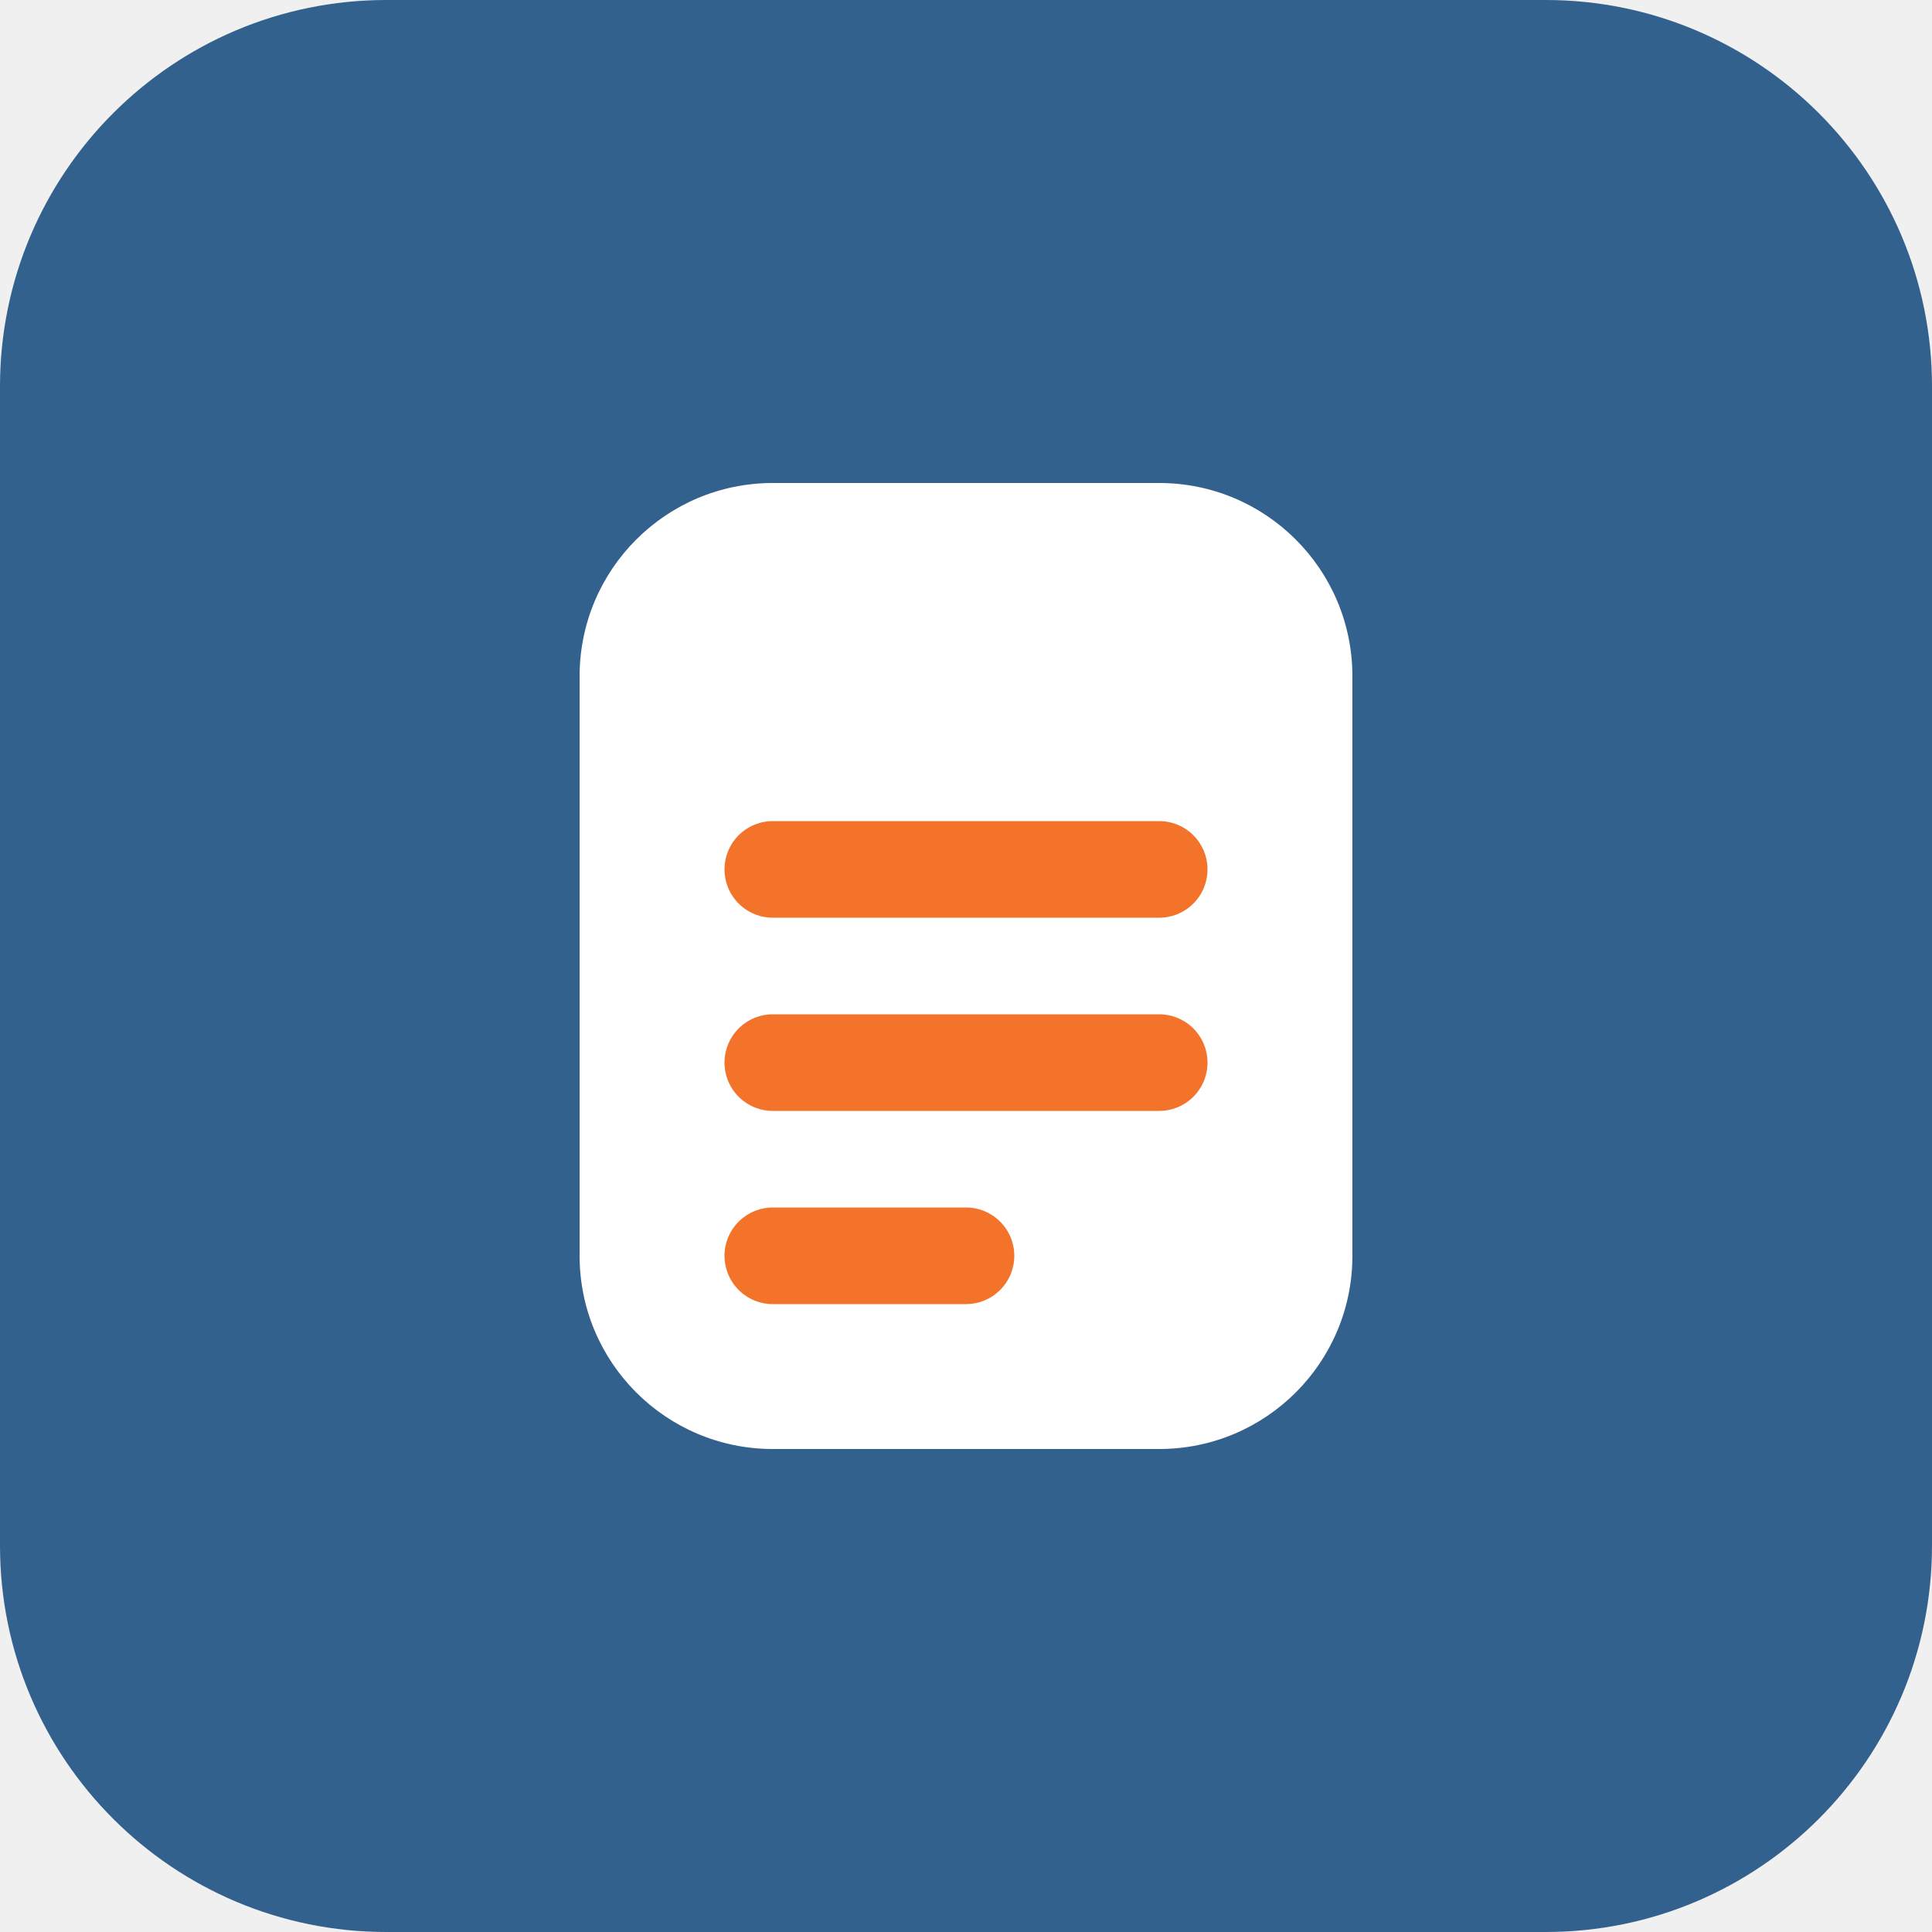
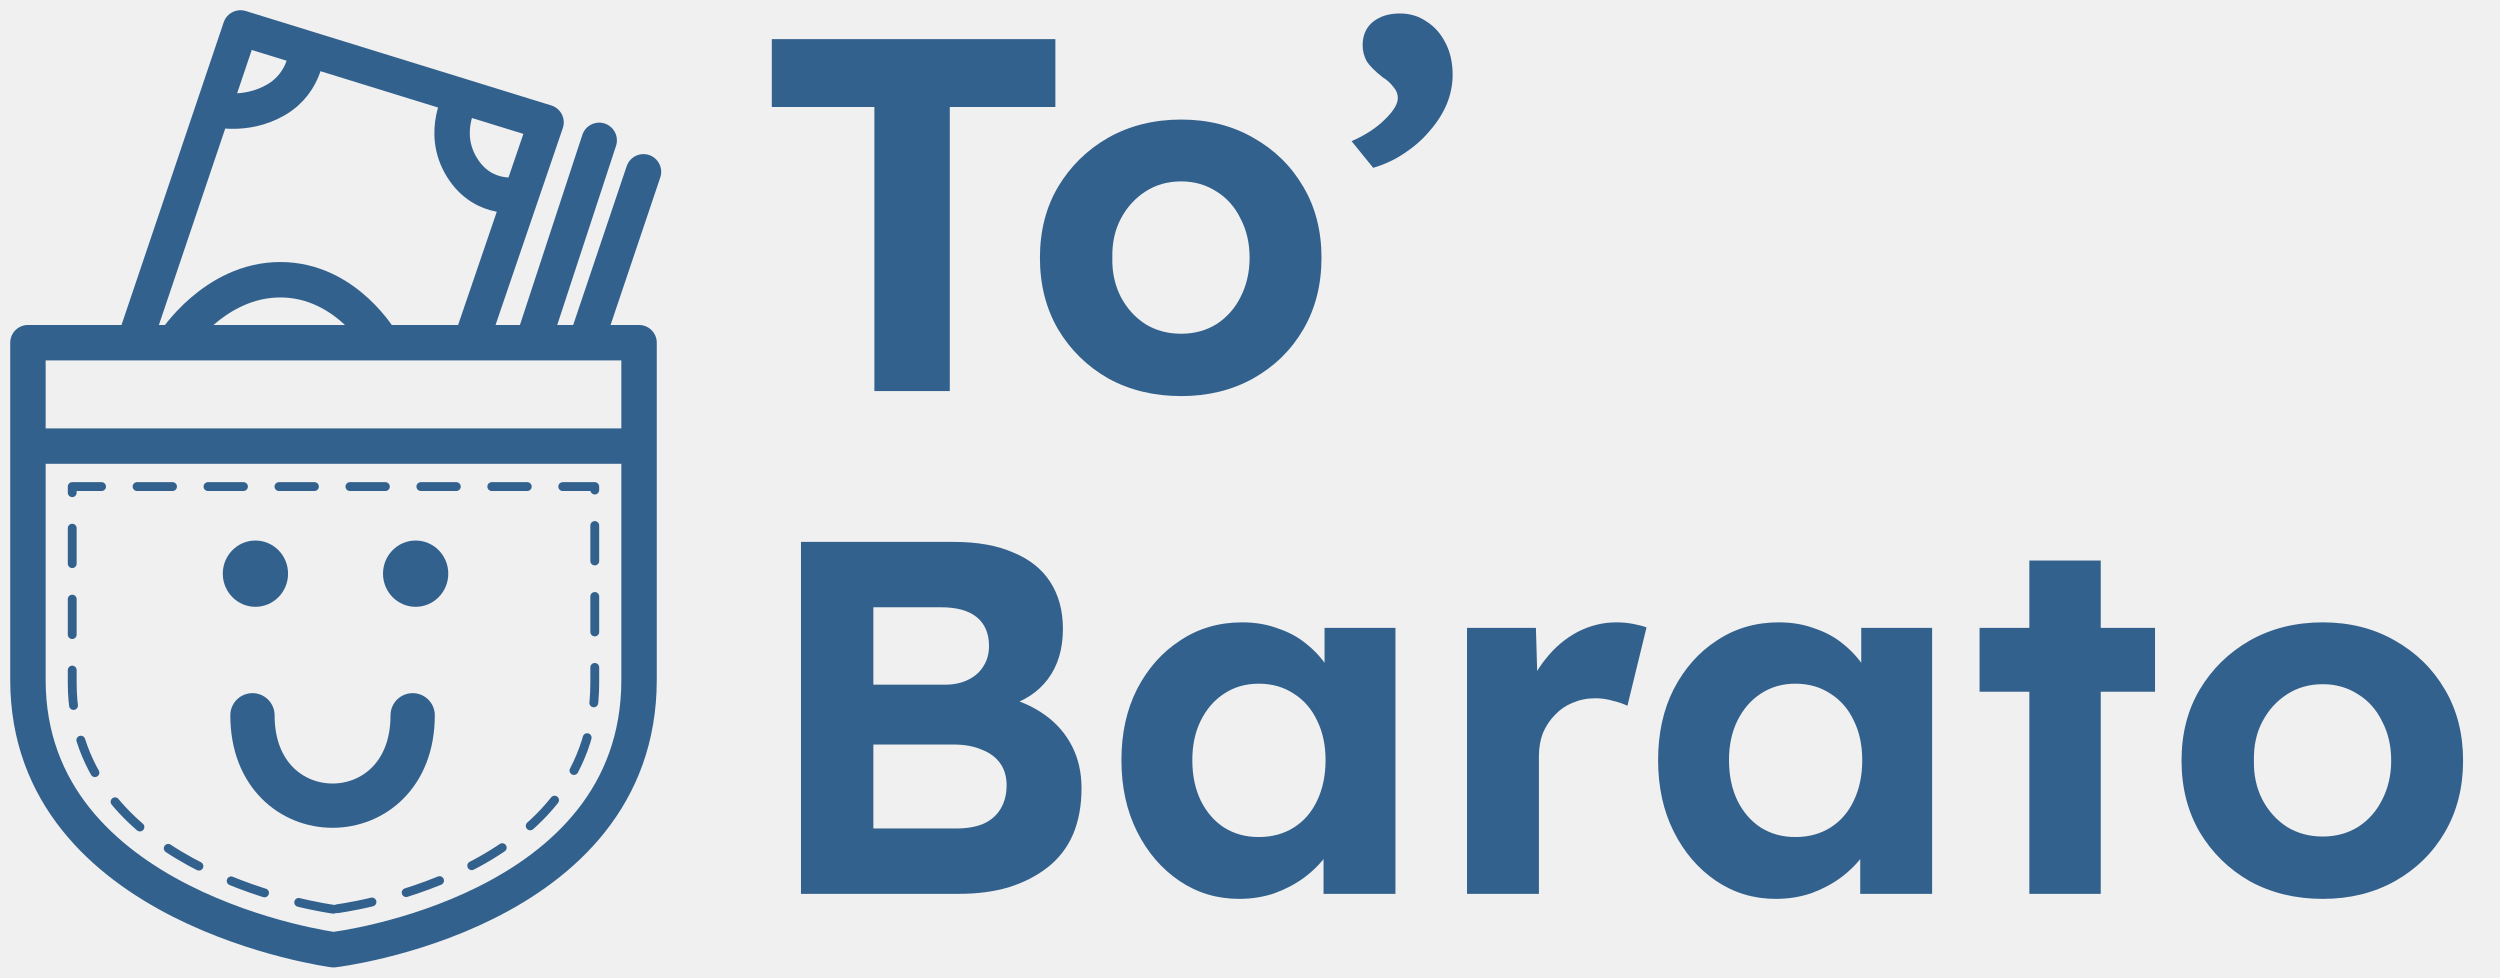
- <svg xmlns="http://www.w3.org/2000/svg" width="40" height="40" viewBox="0 0 40 40" fill="none">
-   <rect width="40" height="40" rx="8" fill="#33618D" />
-   <path d="M12 14C12 11.791 13.791 10 16 10H24C26.209 10 28 11.791 28 14V26C28 28.209 26.209 30 24 30H16C13.791 30 12 28.209 12 26V14Z" fill="white" />
-   <path d="M16 18H24" stroke="#F3732A" stroke-width="2" stroke-linecap="round" />
-   <path d="M16 22H24" stroke="#F3732A" stroke-width="2" stroke-linecap="round" />
-   <path d="M16 26H20" stroke="#F3732A" stroke-width="2" stroke-linecap="round" />
+ <svg xmlns="http://www.w3.org/2000/svg" width="179" height="70" viewBox="0 0 179 70" fill="none">
+   <path d="M2 31.942C2 26.949 2 24.537 2 24.537H9.61M2 31.942C2 35.885 2 41.438 2 48.683C2 65.102 23.878 68 23.878 68C23.878 68 45.756 65.424 45.756 48.683C45.756 41.379 45.756 35.852 45.756 31.942M2 31.942H45.756M45.756 31.942C45.756 26.89 45.756 24.537 45.756 24.537H41.951M9.61 24.537H12.463M9.61 24.537L15.263 7.795M33.707 24.537H27.366M33.707 24.537L37.337 13.912M33.707 24.537H38.146M12.463 24.537C12.463 24.537 15.317 20.029 20.073 20.029C24.829 20.029 27.366 24.537 27.366 24.537M12.463 24.537H27.366M33.073 6.899L39.097 8.761L37.337 13.912M33.073 6.899C33.073 6.899 31.488 9.405 33.073 11.98C34.658 14.556 37.337 13.912 37.337 13.912M33.073 6.899L21.976 3.47M15.263 7.795L17.219 2L21.976 3.47M15.263 7.795C15.263 7.795 17.537 8.439 19.756 7.151C21.976 5.863 21.976 3.47 21.976 3.47M38.146 24.537L42.902 10.049M38.146 24.537H41.951M41.951 24.537L46.073 12.302" stroke="#33618D" stroke-width="2.537" stroke-linecap="round" stroke-linejoin="round" />
+   <path d="M23.878 65.102C23.878 65.102 5.171 62.67 5.171 48.89V34.839H42.585V48.89C42.585 62.941 23.878 65.102 23.878 65.102Z" stroke="#33618D" stroke-width="0.634" stroke-linecap="round" stroke-linejoin="round" stroke-dasharray="2.54 2.54" />
+   <ellipse cx="18.288" cy="41.075" rx="2.337" ry="2.373" fill="#33618D" />
+   <ellipse cx="29.76" cy="41.075" rx="2.337" ry="2.373" fill="#33618D" />
+   <path d="M18.076 51.214C18.076 59.842 29.547 59.842 29.547 51.214" stroke="#33618D" stroke-width="3.171" stroke-linecap="round" />
+   <path d="M62.605 28V7.66H55.261V2.8H75.565V7.66H68.005V28H62.605ZM84.575 28.36C82.631 28.36 80.891 27.94 79.355 27.1C77.843 26.236 76.643 25.06 75.755 23.572C74.891 22.084 74.459 20.38 74.459 18.46C74.459 16.54 74.891 14.848 75.755 13.384C76.643 11.896 77.843 10.72 79.355 9.856C80.891 8.992 82.631 8.56 84.575 8.56C86.495 8.56 88.211 8.992 89.723 9.856C91.259 10.72 92.459 11.896 93.323 13.384C94.187 14.848 94.619 16.54 94.619 18.46C94.619 20.38 94.187 22.084 93.323 23.572C92.459 25.06 91.259 26.236 89.723 27.1C88.211 27.94 86.495 28.36 84.575 28.36ZM84.575 23.896C85.511 23.896 86.351 23.668 87.095 23.212C87.839 22.732 88.415 22.084 88.823 21.268C89.255 20.428 89.471 19.492 89.471 18.46C89.471 17.404 89.255 16.468 88.823 15.652C88.415 14.812 87.839 14.164 87.095 13.708C86.351 13.228 85.511 12.988 84.575 12.988C83.615 12.988 82.763 13.228 82.019 13.708C81.275 14.188 80.687 14.836 80.255 15.652C79.823 16.468 79.619 17.404 79.643 18.46C79.619 19.492 79.823 20.428 80.255 21.268C80.687 22.084 81.275 22.732 82.019 23.212C82.763 23.668 83.615 23.896 84.575 23.896ZM98.321 12.016L96.773 10.108C97.757 9.676 98.549 9.16 99.149 8.56C99.773 7.96 100.085 7.444 100.085 7.012C100.085 6.724 99.977 6.46 99.761 6.22C99.569 5.956 99.317 5.728 99.005 5.536C98.453 5.104 98.069 4.72 97.853 4.384C97.661 4.024 97.565 3.64 97.565 3.232C97.565 2.536 97.805 1.984 98.285 1.576C98.789 1.168 99.437 0.964 100.229 0.964C100.949 0.964 101.585 1.156 102.137 1.54C102.713 1.9 103.169 2.416 103.505 3.088C103.841 3.736 104.009 4.492 104.009 5.356C104.009 6.076 103.865 6.784 103.577 7.48C103.289 8.152 102.881 8.788 102.353 9.388C101.849 9.988 101.249 10.516 100.553 10.972C99.881 11.428 99.137 11.776 98.321 12.016Z" fill="#33618D" />
+   <path d="M57.349 64V38.8H68.293C69.973 38.8 71.389 39.052 72.541 39.556C73.717 40.036 74.605 40.744 75.205 41.68C75.805 42.616 76.105 43.732 76.105 45.028C76.105 46.468 75.745 47.668 75.025 48.628C74.305 49.588 73.273 50.248 71.929 50.608L71.893 49.888C72.997 50.152 73.969 50.584 74.809 51.184C75.649 51.784 76.297 52.528 76.753 53.416C77.209 54.304 77.437 55.312 77.437 56.44C77.437 57.688 77.233 58.792 76.825 59.752C76.417 60.688 75.817 61.468 75.025 62.092C74.233 62.716 73.297 63.196 72.217 63.532C71.161 63.844 69.973 64 68.653 64H57.349ZM62.533 59.32H68.437C69.205 59.32 69.853 59.212 70.381 58.996C70.933 58.756 71.353 58.396 71.641 57.916C71.929 57.436 72.073 56.872 72.073 56.224C72.073 55.6 71.917 55.072 71.605 54.64C71.293 54.208 70.849 53.884 70.273 53.668C69.721 53.428 69.049 53.308 68.257 53.308H62.533V59.32ZM62.533 49.024H67.645C68.293 49.024 68.857 48.904 69.337 48.664C69.817 48.424 70.177 48.1 70.417 47.692C70.681 47.284 70.813 46.804 70.813 46.252C70.813 45.364 70.525 44.68 69.949 44.2C69.373 43.72 68.509 43.48 67.357 43.48H62.533V49.024ZM88.718 64.36C87.134 64.36 85.706 63.928 84.434 63.064C83.162 62.2 82.154 61.024 81.41 59.536C80.666 58.048 80.294 56.344 80.294 54.424C80.294 52.504 80.666 50.812 81.41 49.348C82.178 47.86 83.21 46.696 84.506 45.856C85.802 44.992 87.278 44.56 88.934 44.56C89.87 44.56 90.722 44.704 91.49 44.992C92.282 45.256 92.966 45.628 93.542 46.108C94.142 46.588 94.646 47.14 95.054 47.764C95.462 48.388 95.75 49.06 95.918 49.78L94.838 49.6V44.956H99.914V64H94.766V59.428L95.918 59.32C95.726 59.992 95.414 60.628 94.982 61.228C94.55 61.828 94.01 62.368 93.362 62.848C92.738 63.304 92.03 63.676 91.238 63.964C90.446 64.228 89.606 64.36 88.718 64.36ZM90.122 59.932C91.082 59.932 91.922 59.704 92.642 59.248C93.362 58.792 93.914 58.156 94.298 57.34C94.706 56.5 94.91 55.528 94.91 54.424C94.91 53.344 94.706 52.396 94.298 51.58C93.914 50.764 93.362 50.128 92.642 49.672C91.922 49.192 91.082 48.952 90.122 48.952C89.186 48.952 88.358 49.192 87.638 49.672C86.942 50.128 86.39 50.764 85.982 51.58C85.574 52.396 85.37 53.344 85.37 54.424C85.37 55.528 85.574 56.5 85.982 57.34C86.39 58.156 86.942 58.792 87.638 59.248C88.358 59.704 89.186 59.932 90.122 59.932ZM105.039 64V44.956H109.971L110.151 51.076L109.287 49.816C109.575 48.832 110.043 47.944 110.691 47.152C111.339 46.336 112.095 45.7 112.959 45.244C113.847 44.788 114.771 44.56 115.731 44.56C116.139 44.56 116.535 44.596 116.919 44.668C117.303 44.74 117.627 44.824 117.891 44.92L116.523 50.536C116.235 50.392 115.887 50.272 115.479 50.176C115.071 50.056 114.651 49.996 114.219 49.996C113.643 49.996 113.103 50.104 112.599 50.32C112.119 50.512 111.699 50.8 111.339 51.184C110.979 51.544 110.691 51.976 110.475 52.48C110.283 52.984 110.187 53.536 110.187 54.136V64H105.039ZM127.144 64.36C125.56 64.36 124.132 63.928 122.86 63.064C121.588 62.2 120.58 61.024 119.836 59.536C119.092 58.048 118.72 56.344 118.72 54.424C118.72 52.504 119.092 50.812 119.836 49.348C120.604 47.86 121.636 46.696 122.932 45.856C124.228 44.992 125.704 44.56 127.36 44.56C128.296 44.56 129.148 44.704 129.916 44.992C130.708 45.256 131.392 45.628 131.968 46.108C132.568 46.588 133.072 47.14 133.48 47.764C133.888 48.388 134.176 49.06 134.344 49.78L133.264 49.6V44.956H138.34V64H133.192V59.428L134.344 59.32C134.152 59.992 133.84 60.628 133.408 61.228C132.976 61.828 132.436 62.368 131.788 62.848C131.164 63.304 130.456 63.676 129.664 63.964C128.872 64.228 128.032 64.36 127.144 64.36ZM128.548 59.932C129.508 59.932 130.348 59.704 131.068 59.248C131.788 58.792 132.34 58.156 132.724 57.34C133.132 56.5 133.336 55.528 133.336 54.424C133.336 53.344 133.132 52.396 132.724 51.58C132.34 50.764 131.788 50.128 131.068 49.672C130.348 49.192 129.508 48.952 128.548 48.952C127.612 48.952 126.784 49.192 126.064 49.672C125.368 50.128 124.816 50.764 124.408 51.58C124 52.396 123.796 53.344 123.796 54.424C123.796 55.528 124 56.5 124.408 57.34C124.816 58.156 125.368 58.792 126.064 59.248C126.784 59.704 127.612 59.932 128.548 59.932ZM145.301 64V40.132H150.413V64H145.301ZM141.737 49.528V44.956H154.301V49.528H141.737ZM166.313 64.36C164.369 64.36 162.629 63.94 161.093 63.1C159.581 62.236 158.381 61.06 157.493 59.572C156.629 58.084 156.197 56.38 156.197 54.46C156.197 52.54 156.629 50.848 157.493 49.384C158.381 47.896 159.581 46.72 161.093 45.856C162.629 44.992 164.369 44.56 166.313 44.56C168.233 44.56 169.949 44.992 171.461 45.856C172.997 46.72 174.197 47.896 175.061 49.384C175.925 50.848 176.357 52.54 176.357 54.46C176.357 56.38 175.925 58.084 175.061 59.572C174.197 61.06 172.997 62.236 171.461 63.1C169.949 63.94 168.233 64.36 166.313 64.36ZM166.313 59.896C167.249 59.896 168.089 59.668 168.833 59.212C169.577 58.732 170.153 58.084 170.561 57.268C170.993 56.428 171.209 55.492 171.209 54.46C171.209 53.404 170.993 52.468 170.561 51.652C170.153 50.812 169.577 50.164 168.833 49.708C168.089 49.228 167.249 48.988 166.313 48.988C165.353 48.988 164.501 49.228 163.757 49.708C163.013 50.188 162.425 50.836 161.993 51.652C161.561 52.468 161.357 53.404 161.381 54.46C161.357 55.492 161.561 56.428 161.993 57.268C162.425 58.084 163.013 58.732 163.757 59.212C164.501 59.668 165.353 59.896 166.313 59.896Z" fill="#33618D" />
</svg>
